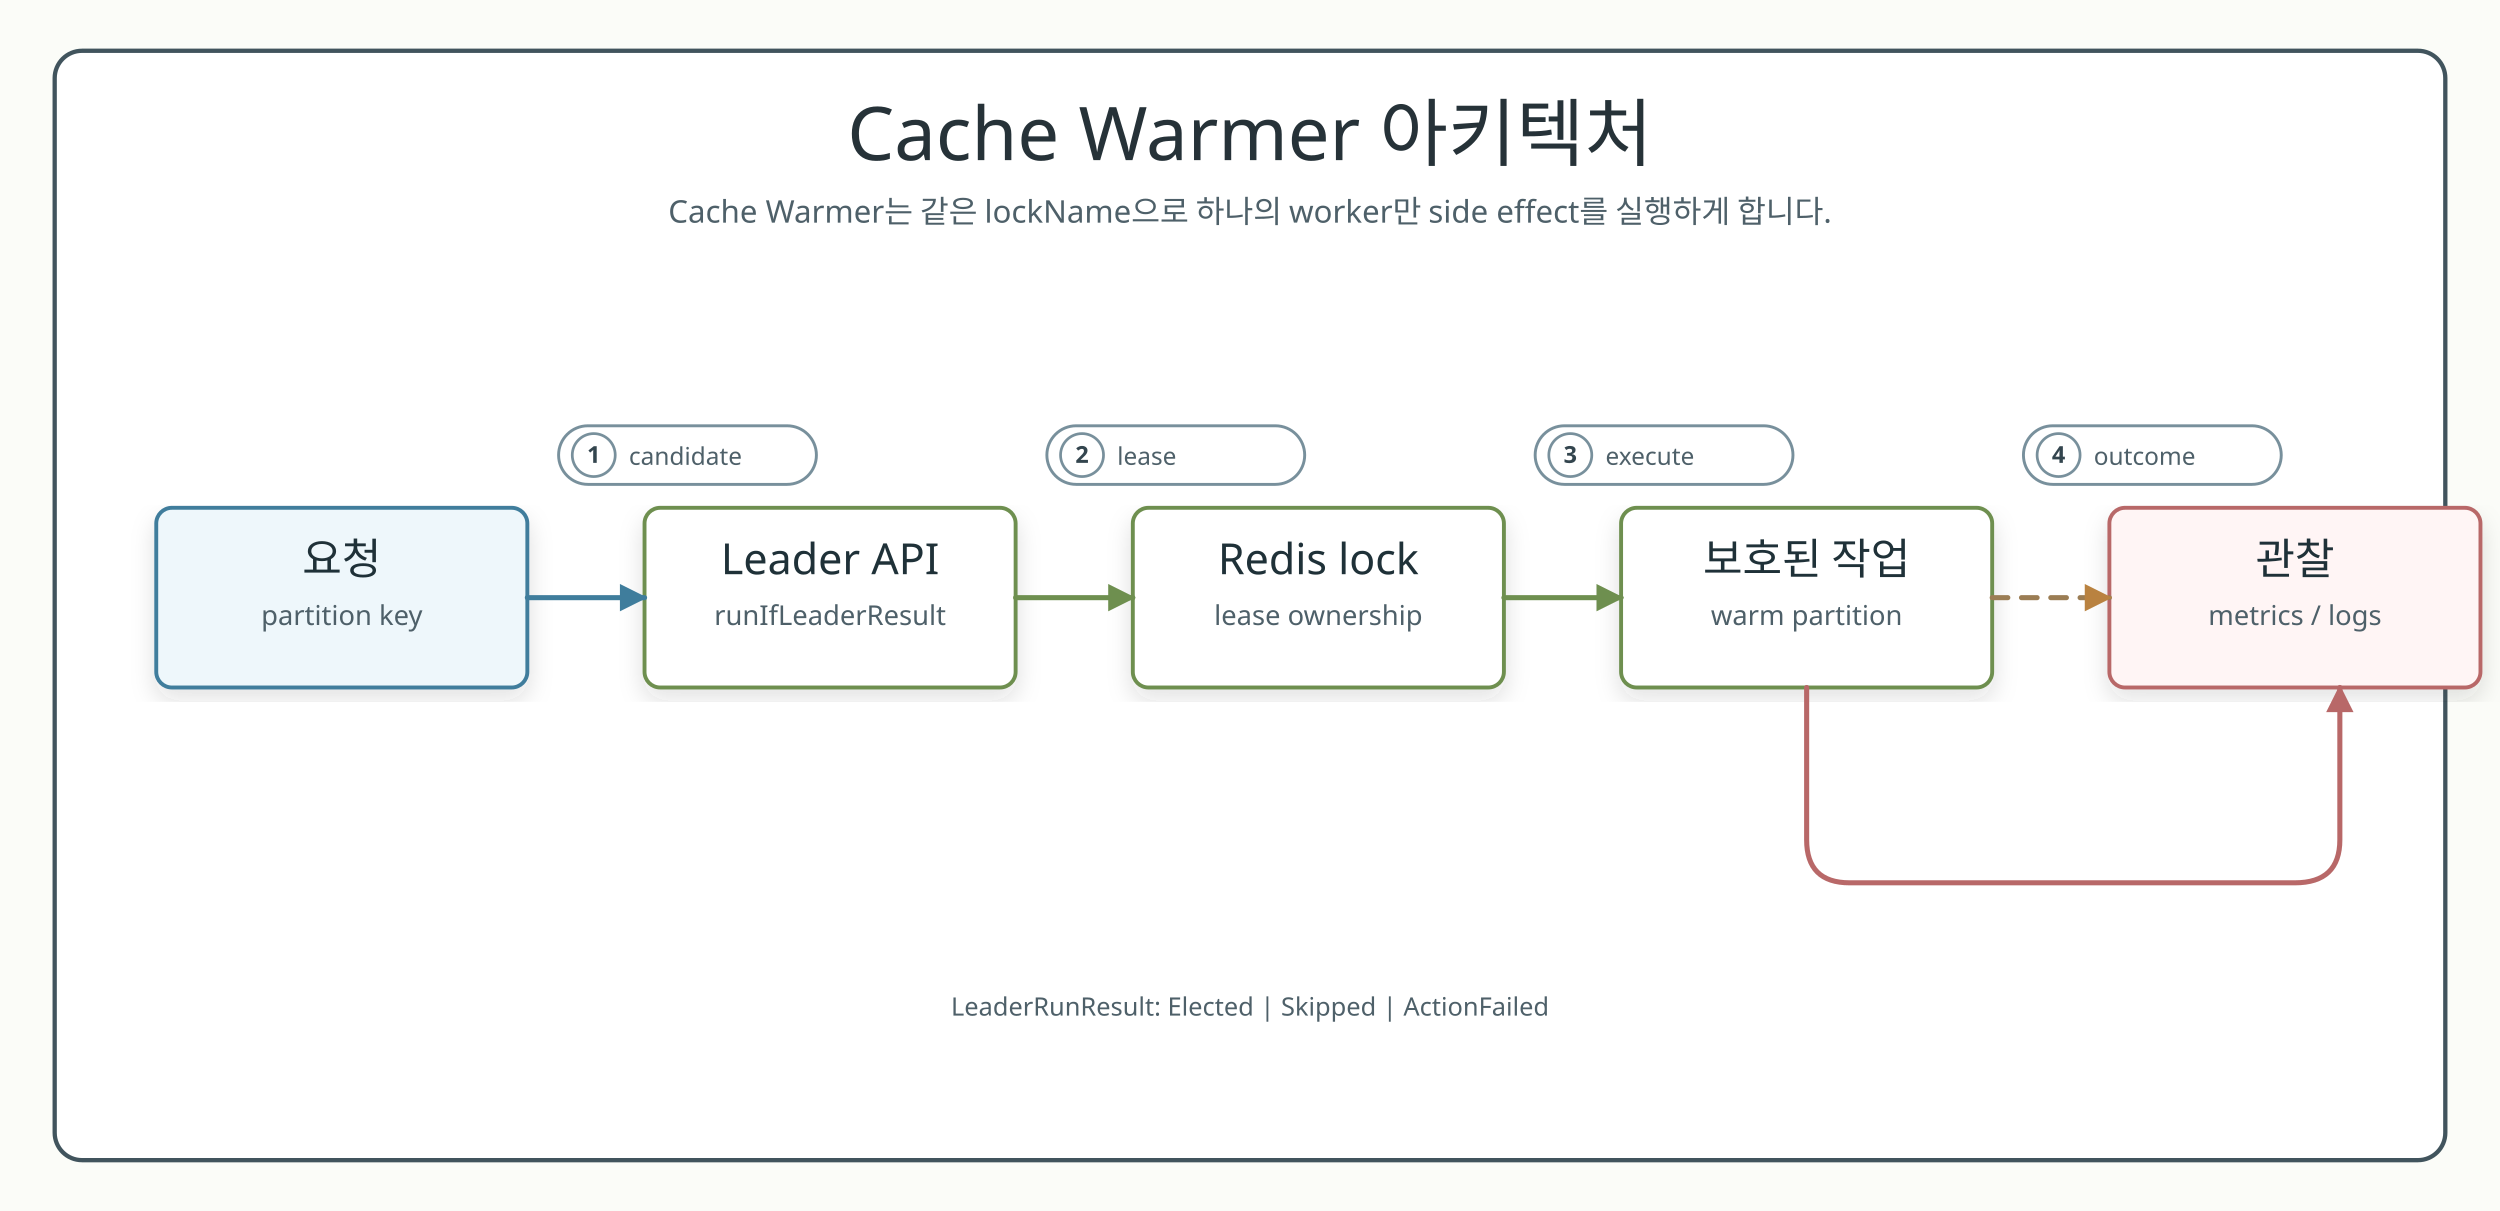
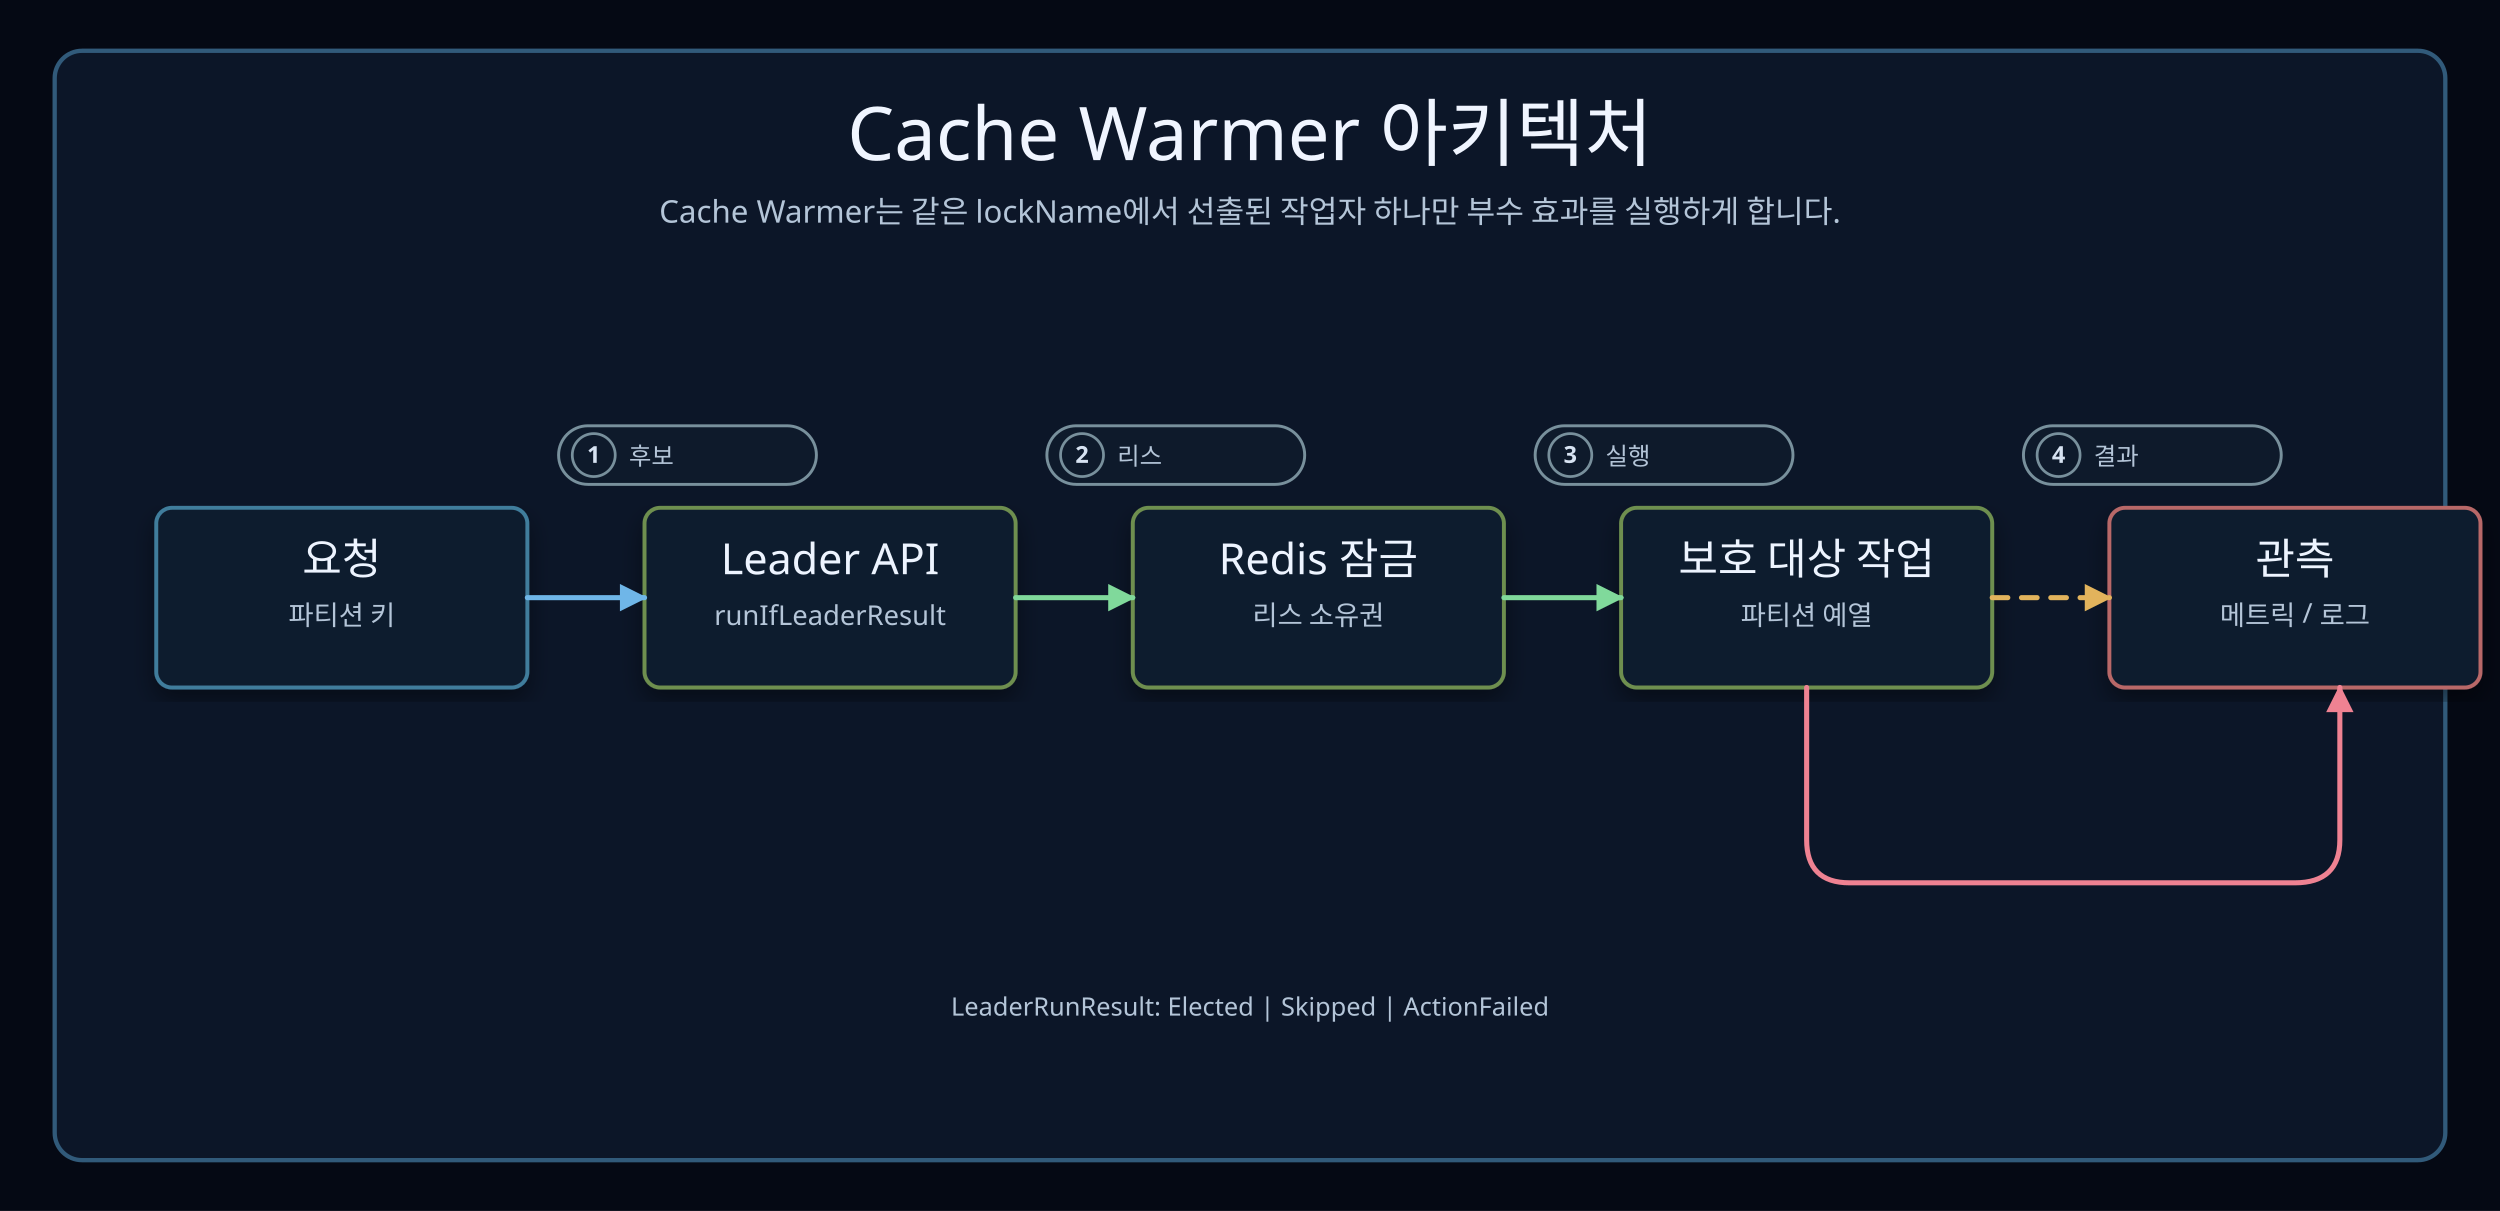
<svg xmlns="http://www.w3.org/2000/svg" width="1280" height="620" viewBox="0 0 1280 620" role="img" aria-labelledby="title desc">
  <defs>
    <filter id="shadow" x="-8%" y="-8%" width="116%" height="116%">
-       <feDropShadow dx="0" dy="6" stdDeviation="6" flood-color="#28343b" flood-opacity="0.13" />
+       <feDropShadow dx="0" dy="6" stdDeviation="6" flood-color="#02050a" flood-opacity="0.42" />
    </filter>
    <marker id="arrow-blue" viewBox="0 0 10 10" markerUnits="userSpaceOnUse" markerWidth="14" markerHeight="14" refX="9" refY="5" orient="auto">
-       <path d="M 0 0 L 10 5 L 0 10 Z" fill="#3f7d9c" stroke="#3f7d9c" stroke-width="0" stroke-dasharray="none" style="stroke-dasharray:none!important" />
+       <path d="M 0 0 L 10 5 L 0 10 Z" fill="#6fb6e8" stroke="#6fb6e8" stroke-width="0" stroke-dasharray="none" style="stroke-dasharray:none!important" />
    </marker>
    <marker id="arrow-green" viewBox="0 0 10 10" markerUnits="userSpaceOnUse" markerWidth="14" markerHeight="14" refX="9" refY="5" orient="auto">
-       <path d="M 0 0 L 10 5 L 0 10 Z" fill="#6e8f4f" stroke="#6e8f4f" stroke-width="0" stroke-dasharray="none" style="stroke-dasharray:none!important" />
+       <path d="M 0 0 L 10 5 L 0 10 Z" fill="#80d99b" stroke="#80d99b" stroke-width="0" stroke-dasharray="none" style="stroke-dasharray:none!important" />
    </marker>
    <marker id="arrow-amber" viewBox="0 0 10 10" markerUnits="userSpaceOnUse" markerWidth="14" markerHeight="14" refX="9" refY="5" orient="auto">
-       <path d="M 0 0 L 10 5 L 0 10 Z" fill="#b98240" stroke="#b98240" stroke-width="0" stroke-dasharray="none" style="stroke-dasharray:none!important" />
+       <path d="M 0 0 L 10 5 L 0 10 Z" fill="#e2b35c" stroke="#e2b35c" stroke-width="0" stroke-dasharray="none" style="stroke-dasharray:none!important" />
    </marker>
    <marker id="arrow-red" viewBox="0 0 10 10" markerUnits="userSpaceOnUse" markerWidth="14" markerHeight="14" refX="9" refY="5" orient="auto">
-       <path d="M 0 0 L 10 5 L 0 10 Z" fill="#b86868" stroke="#b86868" stroke-width="0" stroke-dasharray="none" style="stroke-dasharray:none!important" />
+       <path d="M 0 0 L 10 5 L 0 10 Z" fill="#ef8292" stroke="#ef8292" stroke-width="0" stroke-dasharray="none" style="stroke-dasharray:none!important" />
    </marker>
    <marker id="arrow-slate" viewBox="0 0 10 10" markerUnits="userSpaceOnUse" markerWidth="14" markerHeight="14" refX="9" refY="5" orient="auto">
-       <path d="M 0 0 L 10 5 L 0 10 Z" fill="#78909c" stroke="#78909c" stroke-width="0" stroke-dasharray="none" style="stroke-dasharray:none!important" />
+       <path d="M 0 0 L 10 5 L 0 10 Z" fill="#87a8c2" stroke="#87a8c2" stroke-width="0" stroke-dasharray="none" style="stroke-dasharray:none!important" />
    </marker>
    <style>
-       .canvas{fill:#fbfcf8}.frame{fill:#fff;stroke:#41545d;stroke-width:2.2}
-       .title{font-family:"goorm Sans";font-size:38px;fill:#263238}
-       .subtitle,.detail,.labelText,.footer,.axis,.tick,.legend,.role{font-family:"goorm Sans";fill:#4e6069}
+       .canvas{fill:#050914}.frame{fill:#0c1628;stroke:#315a7a;stroke-width:2.2}
+       .title{font-family:"goorm Sans";font-size:38px;fill:#f0f5ff}
+       .subtitle,.detail,.labelText,.footer,.axis,.tick,.legend,.role{font-family:"goorm Sans";fill:#b4c5d8}
      .subtitle{font-size:16px}.detail{font-size:14px}.footer{font-size:13px}.axis,.tick,.legend{font-size:13px}
      .role{font-family:"goorm Sans Code";font-size:12.5px}
-       .bandTitle,.cardTitle,.participant{font-family:"goorm Sans";fill:#1f3138}
+       .bandTitle,.cardTitle,.participant{font-family:"goorm Sans";fill:#edf4ff}
      .bandTitle{font-size:23px}.cardTitle{font-size:22px}.participant{font-size:19px}
-       .mono,.code,.badgeText{font-family:"goorm Sans Code";fill:#33454e}
-       .band{fill:#f5f9fb;stroke:#c8d7df;stroke-width:1.6}.bandAlt{fill:#fbfdf8;stroke:#d7e0d0;stroke-width:1.6}
-       .card{filter:url(#shadow);stroke-width:2}.header{fill:#fff;stroke:#546e7a;stroke-width:2}
+       .mono,.code,.badgeText{font-family:"goorm Sans Code";fill:#d7e3f2}
+       .band{fill:#101d30;stroke:#294c69;stroke-width:1.6}.bandAlt{fill:#10231f;stroke:#2f6257;stroke-width:1.6}
+       .card{filter:url(#shadow);fill:#111d2f!important;stroke-width:2}.header{fill:#111d2f;stroke:#537a99;stroke-width:2}
+       .surfaceWarm{fill:#211c16;stroke:#8b6a34;stroke-width:2}.surfacePurple{fill:#1c1930;stroke:#7058a2;stroke-width:2}
+       .footerBar{fill:#0e1b2e;stroke:#294c69;stroke-width:2}.tableHeader{fill:#142b46;stroke:#537a99;stroke-width:2}
      .edge,.call,.return,.skip,.state{fill:none;stroke-width:2.6;stroke-linecap:round;stroke-linejoin:round}
-       .call{stroke:#3f7d9c;marker-end:url(#arrow-blue)}.state{stroke:#6e8f4f;marker-end:url(#arrow-green)}
-       .return{stroke:#9b7d54;marker-end:url(#arrow-amber);stroke-dasharray:8 7}.skip{stroke:#b86868;marker-end:url(#arrow-red)}
-       .pill,.label{fill:#fff;stroke-width:1.5}.labelText{font-size:12.5px}.badgeText{font-size:12px;font-weight:700}
-       .lifeline{stroke:#9aaab1;stroke-width:2;stroke-dasharray:7 8}.activation{fill:#e6f2ec;stroke:#5b7e67;stroke-width:1.7}
-       .branch{fill:none;stroke:#78909c;stroke-width:2.2;stroke-dasharray:12 8}.divider{stroke:#78909c;stroke-width:1.4;stroke-dasharray:8 7}
+       .call{stroke:#6fb6e8;marker-end:url(#arrow-blue)}.state{stroke:#80d99b;marker-end:url(#arrow-green)}
+       .return{stroke:#e2b35c;marker-end:url(#arrow-amber);stroke-dasharray:8 7}.skip{stroke:#ef8292;marker-end:url(#arrow-red)}
+       .pill,.label{fill:#0e1a2b;stroke-width:1.5}.badgeCircle{fill:#0e1a2b}.labelText{font-size:12.5px}.badgeText{font-size:12px;font-weight:700}
+       .lifeline{stroke:#52718a;stroke-width:2;stroke-dasharray:7 8}.activation{fill:#193c32;stroke:#71bf8b;stroke-width:1.7}
+       .branch{fill:none;stroke:#7194ae;stroke-width:2.2;stroke-dasharray:12 8}.divider{stroke:#7194ae;stroke-width:1.4;stroke-dasharray:8 7}
    </style>
  </defs>
  <rect class="canvas" width="1280" height="620" />
  <rect class="frame" x="28" y="26" width="1224" height="568" rx="14" />
  <text x="640" y="82" class="title" text-anchor="middle">Cache Warmer 아키텍처</text>
-   <text x="640" y="114" class="subtitle" text-anchor="middle">Cache Warmer는 같은 lockName으로 하나의 worker만 side effect를 실행하게 합니다.</text>
+   <text x="640" y="114" class="subtitle" text-anchor="middle">Cache Warmer는 같은 lockName에서 선출된 작업자 하나만 부수 효과를 실행하게 합니다.</text>
  <g>
    <rect x="80" y="260" width="190" height="92" rx="8" class="card" fill="#eef7fb" stroke="#3f7d9c" />
    <text x="175" y="294" class="cardTitle" text-anchor="middle">요청</text>
-     <text x="175" y="320" class="detail" text-anchor="middle">partition key</text>
+     <text x="175" y="320" class="detail" text-anchor="middle">파티션 키</text>
  </g>
  <g>
    <rect x="330" y="260" width="190" height="92" rx="8" class="card" fill="#fff" stroke="#6e8f4f" />
    <text x="425" y="294" class="cardTitle" text-anchor="middle">Leader API</text>
    <text x="425" y="320" class="detail" text-anchor="middle">runIfLeaderResult</text>
  </g>
  <g>
    <rect x="580" y="260" width="190" height="92" rx="8" class="card" fill="#fff" stroke="#6e8f4f" />
-     <text x="675" y="294" class="cardTitle" text-anchor="middle">Redis lock</text>
-     <text x="675" y="320" class="detail" text-anchor="middle">lease ownership</text>
+     <text x="675" y="294" class="cardTitle" text-anchor="middle">Redis 잠금</text>
+     <text x="675" y="320" class="detail" text-anchor="middle">리스 소유권</text>
  </g>
  <g>
    <rect x="830" y="260" width="190" height="92" rx="8" class="card" fill="#fff" stroke="#6e8f4f" />
-     <text x="925" y="294" class="cardTitle" text-anchor="middle">보호된 작업</text>
-     <text x="925" y="320" class="detail" text-anchor="middle">warm partition</text>
+     <text x="925" y="294" class="cardTitle" text-anchor="middle">보호 대상 작업</text>
+     <text x="925" y="320" class="detail" text-anchor="middle">파티션 예열</text>
  </g>
  <g>
    <rect x="1080" y="260" width="190" height="92" rx="8" class="card" fill="#fff5f5" stroke="#b86868" />
-     <text x="1175" y="294" class="cardTitle" text-anchor="middle">관찰</text>
-     <text x="1175" y="320" class="detail" text-anchor="middle">metrics / logs</text>
+     <text x="1175" y="294" class="cardTitle" text-anchor="middle">관측</text>
+     <text x="1175" y="320" class="detail" text-anchor="middle">메트릭 / 로그</text>
  </g>
  <path d="M 270 306 L 330 306" class="call" />
  <path d="M 520 306 L 580 306" class="state" />
  <path d="M 770 306 L 830 306" class="state" />
  <path d="M 1020 306 L 1080 306" class="return" />
  <path d="M 925 352 L 925 430 Q 925 452 947 452 L 1175 452 Q 1198 452 1198 430 L 1198 352" class="skip" />
  <g>
    <rect x="286" y="218" width="132" height="30" rx="15" class="pill" stroke="#78909c" />
-     <circle cx="304" cy="233" r="11" fill="#fff" stroke="#78909c" stroke-width="1.4" />
+     <circle cx="304" cy="233" r="11" class="badgeCircle" stroke="#78909c" stroke-width="1.4" />
    <text x="304" y="237" text-anchor="middle" class="badgeText">1</text>
-     <text x="322" y="238" class="labelText">candidate</text>
+     <text x="322" y="238" class="labelText">후보</text>
  </g>
  <g>
    <rect x="536" y="218" width="132" height="30" rx="15" class="pill" stroke="#78909c" />
-     <circle cx="554" cy="233" r="11" fill="#fff" stroke="#78909c" stroke-width="1.4" />
+     <circle cx="554" cy="233" r="11" class="badgeCircle" stroke="#78909c" stroke-width="1.4" />
    <text x="554" y="237" text-anchor="middle" class="badgeText">2</text>
-     <text x="572" y="238" class="labelText">lease</text>
+     <text x="572" y="238" class="labelText">리스</text>
  </g>
  <g>
    <rect x="786" y="218" width="132" height="30" rx="15" class="pill" stroke="#78909c" />
-     <circle cx="804" cy="233" r="11" fill="#fff" stroke="#78909c" stroke-width="1.4" />
+     <circle cx="804" cy="233" r="11" class="badgeCircle" stroke="#78909c" stroke-width="1.4" />
    <text x="804" y="237" text-anchor="middle" class="badgeText">3</text>
-     <text x="822" y="238" class="labelText">execute</text>
+     <text x="822" y="238" class="labelText">실행</text>
  </g>
  <g>
    <rect x="1036" y="218" width="132" height="30" rx="15" class="pill" stroke="#78909c" />
-     <circle cx="1054" cy="233" r="11" fill="#fff" stroke="#78909c" stroke-width="1.4" />
+     <circle cx="1054" cy="233" r="11" class="badgeCircle" stroke="#78909c" stroke-width="1.4" />
    <text x="1054" y="237" text-anchor="middle" class="badgeText">4</text>
-     <text x="1072" y="238" class="labelText">outcome</text>
+     <text x="1072" y="238" class="labelText">결과</text>
  </g>
  <text x="640" y="520" class="footer" text-anchor="middle">LeaderRunResult: Elected | Skipped | ActionFailed</text>
</svg>
